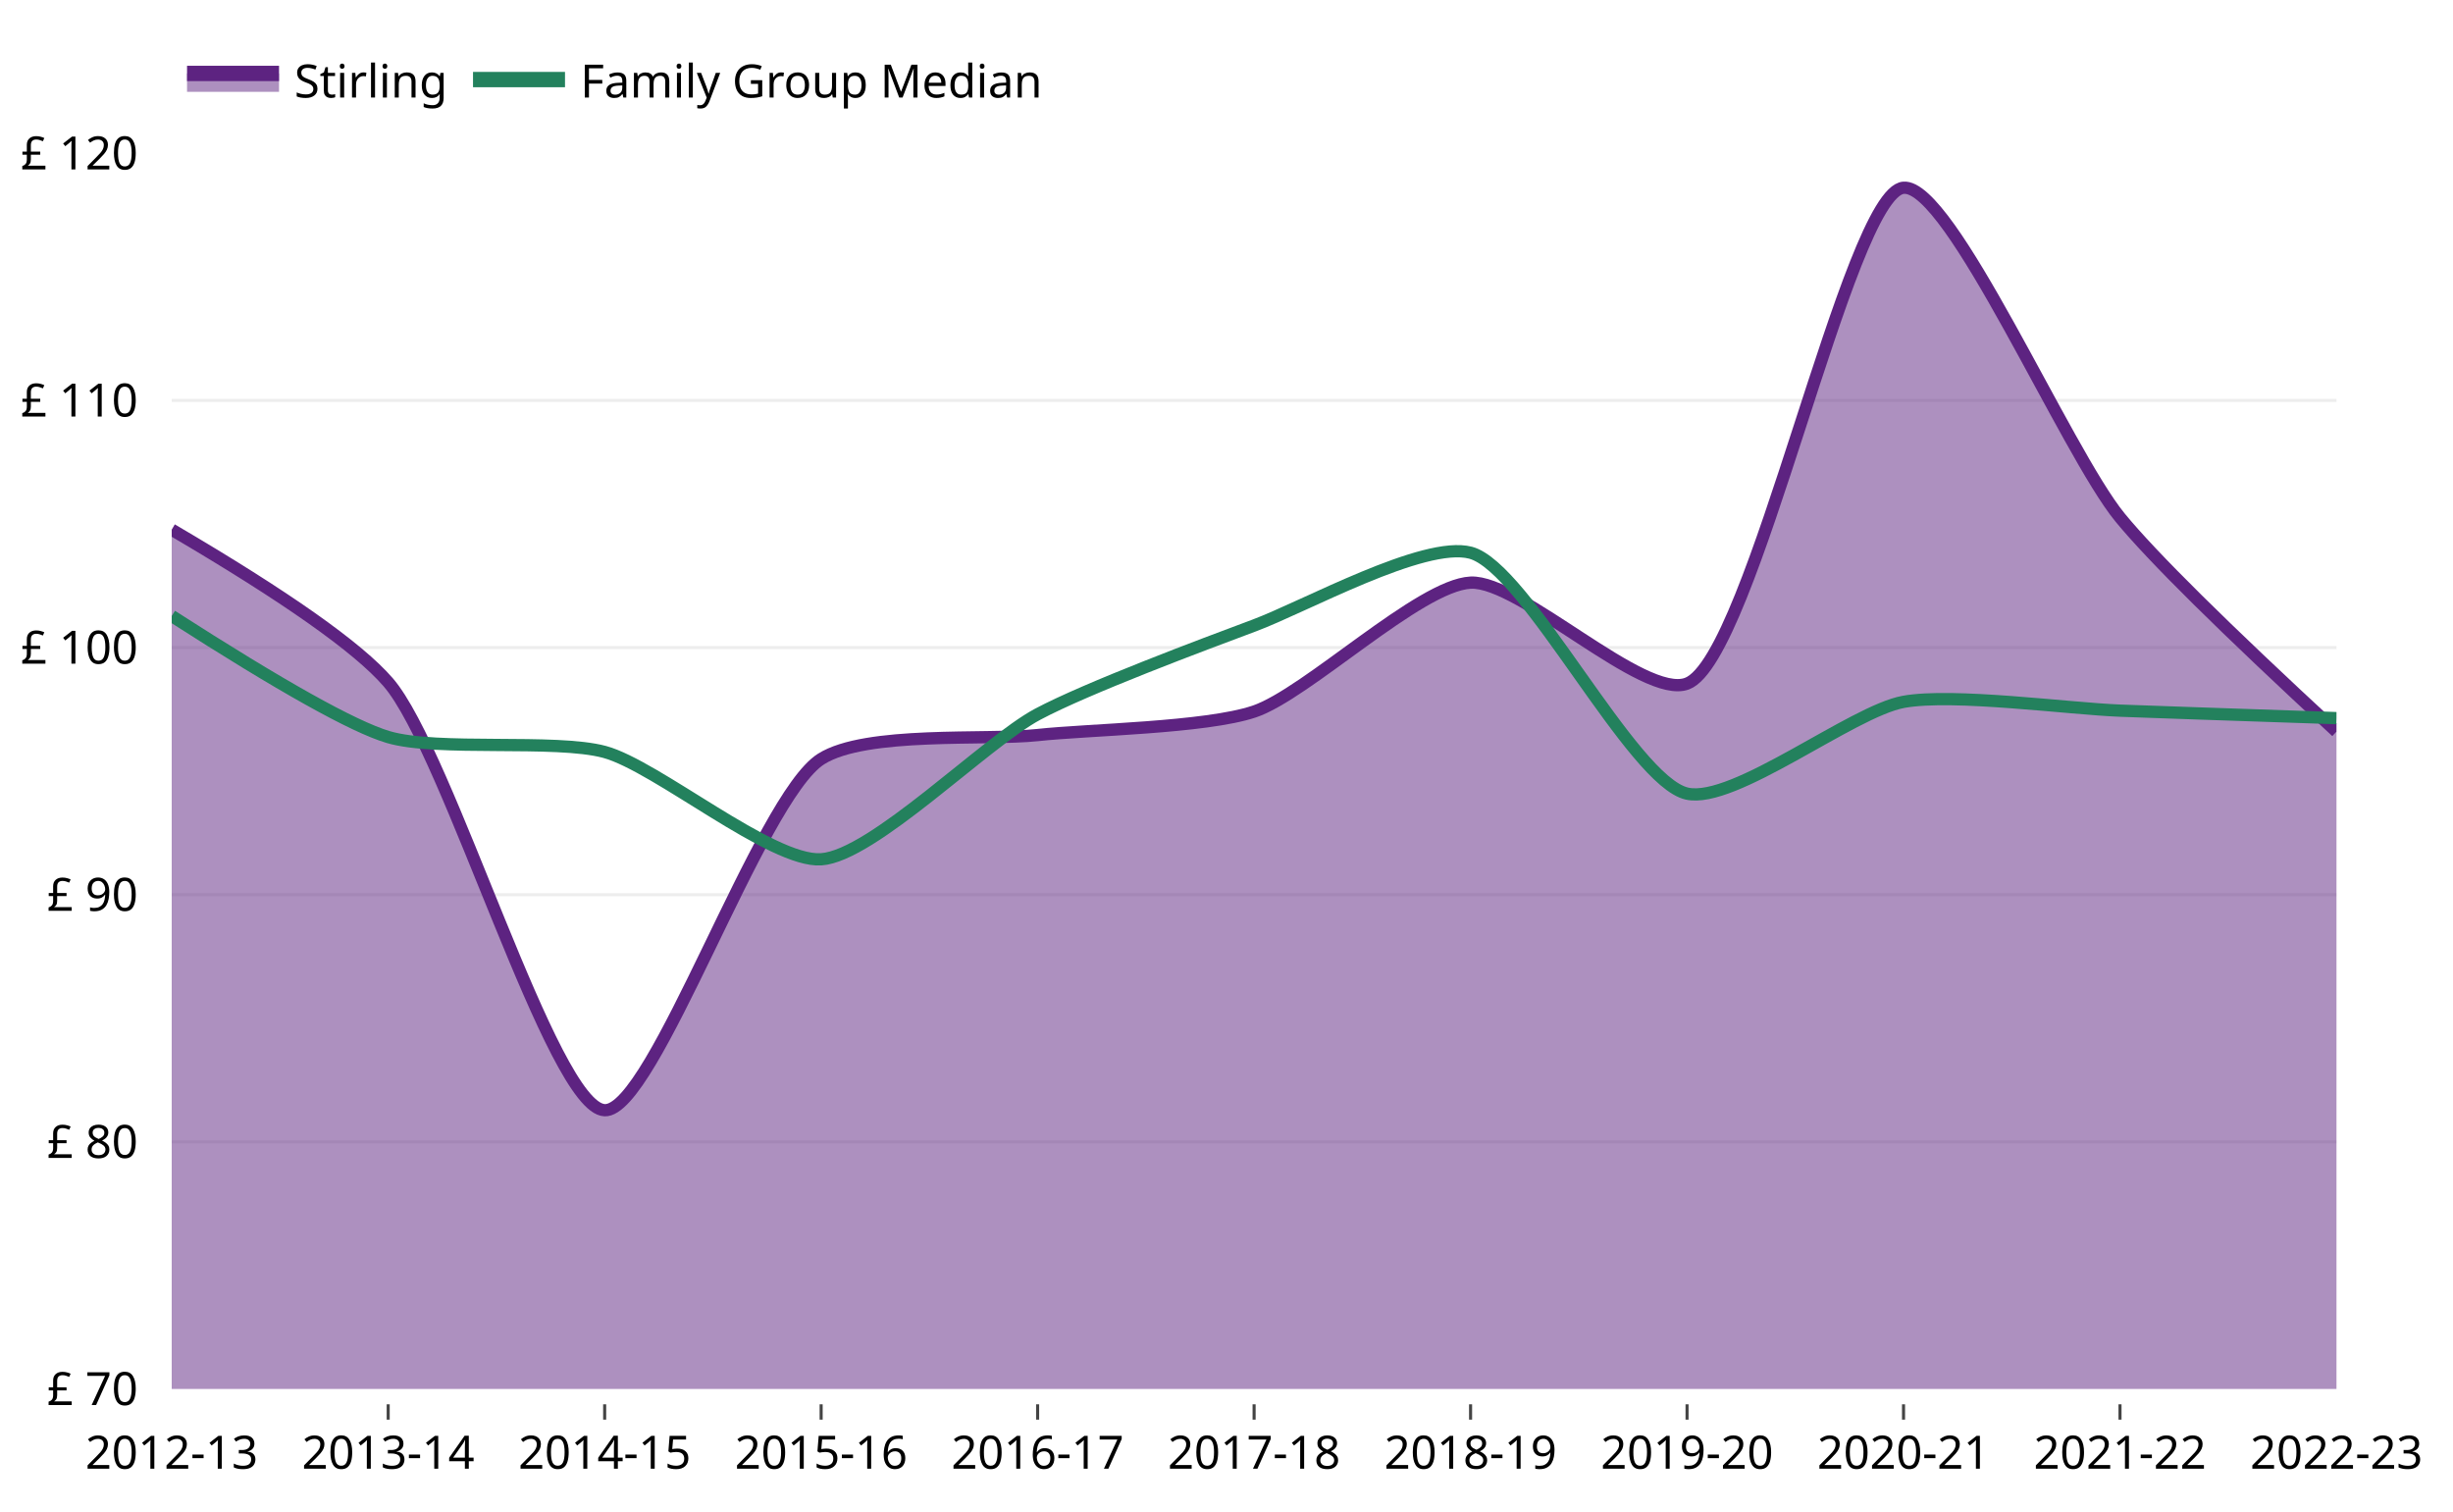
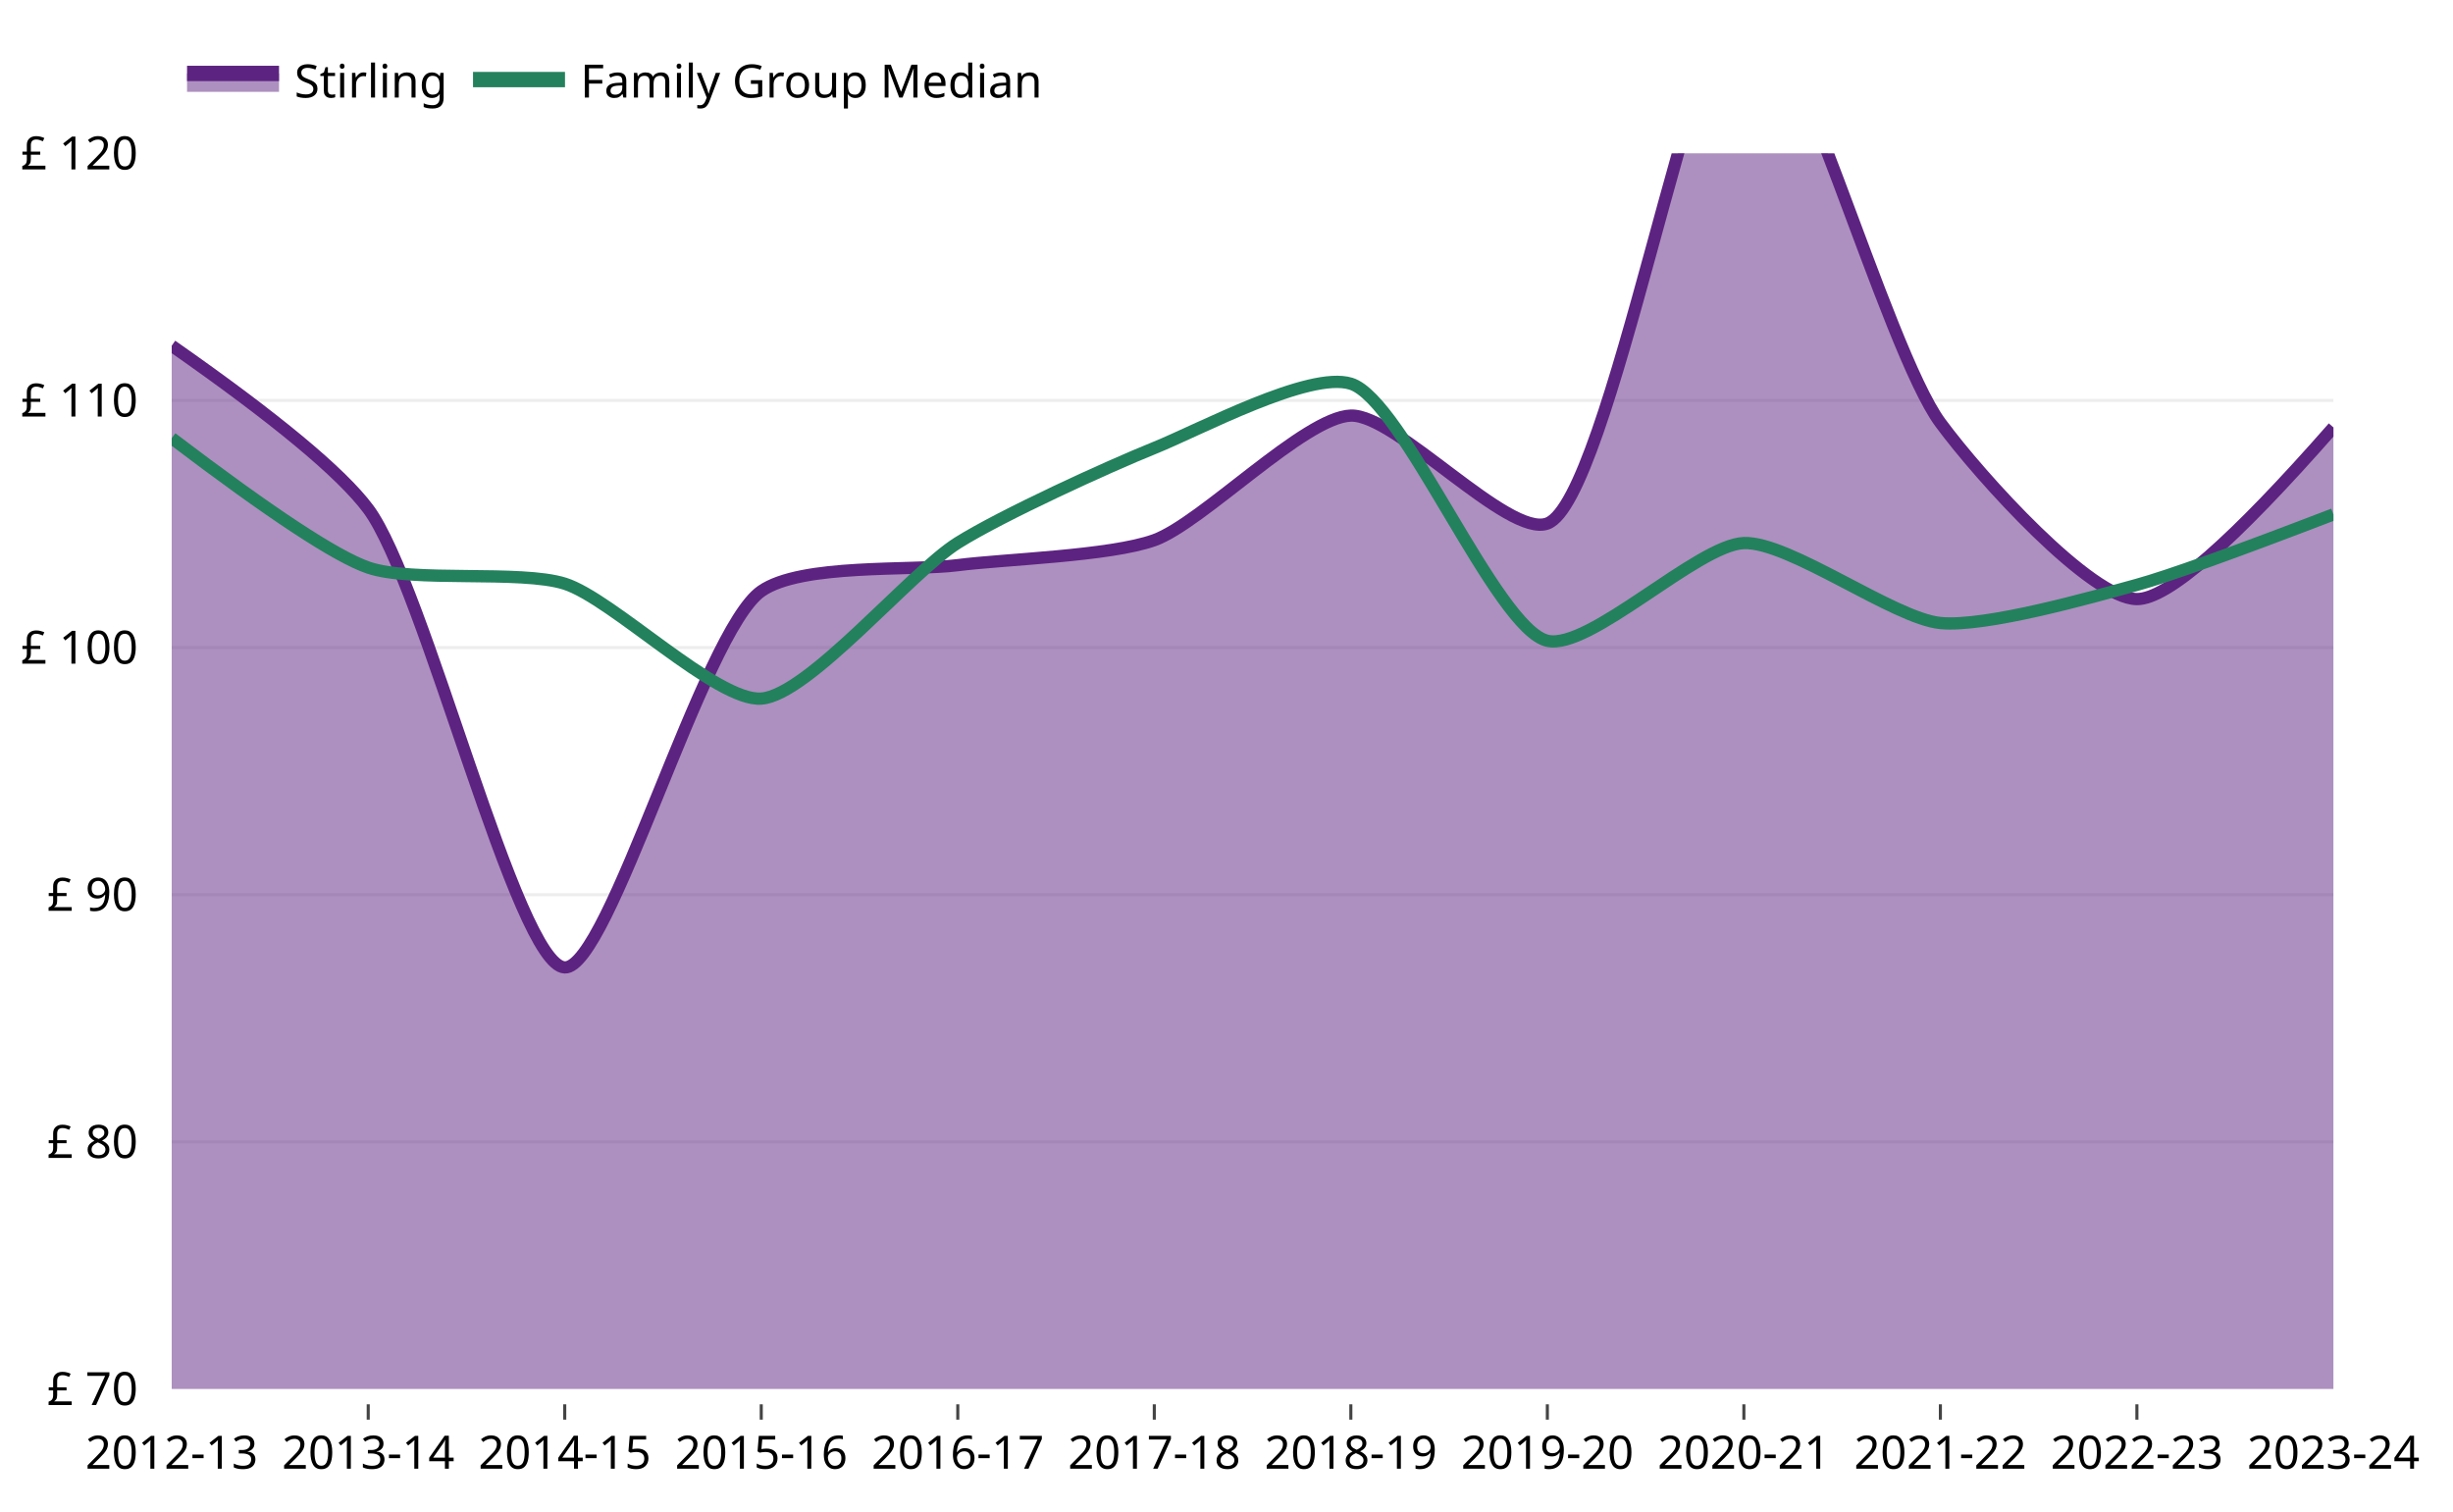
<svg xmlns="http://www.w3.org/2000/svg" class="main-svg" width="800" height="493" style="" viewBox="0 0 800 493">
  <rect x="0" y="0" width="800" height="493" style="fill: rgb(255, 255, 255); fill-opacity: 1;" />
-   <defs id="defs-3dc1a3">
+   <defs id="defs-b40d6a">
    <g class="clips">
-       <clipPath id="clip3dc1a3xyplot" class="plotclip">
-         <rect width="706" height="403" />
-       </clipPath>
-       <clipPath class="axesclip" id="clip3dc1a3x">
-         <rect x="56" y="0" width="706" height="493" />
-       </clipPath>
-       <clipPath class="axesclip" id="clip3dc1a3y">
+       <clipPath id="clipb40d6axyplot" class="plotclip">
+         <rect width="705" height="403" />
+       </clipPath>
+       <clipPath class="axesclip" id="clipb40d6ax">
+         <rect x="56" y="0" width="705" height="493" />
+       </clipPath>
+       <clipPath class="axesclip" id="clipb40d6ay">
        <rect x="0" y="50" width="800" height="403" />
      </clipPath>
-       <clipPath class="axesclip" id="clip3dc1a3xy">
-         <rect x="56" y="50" width="706" height="403" />
+       <clipPath class="axesclip" id="clipb40d6axy">
+         <rect x="56" y="50" width="705" height="403" />
      </clipPath>
    </g>
    <g class="gradients" />
    <g class="patterns" />
  </defs>
  <g class="bglayer">
-     <rect class="bg" x="46" y="40" width="726" height="423" style="fill: rgb(0, 0, 0); fill-opacity: 0; stroke-width: 0;" />
+     <rect class="bg" x="46" y="40" width="725" height="423" style="fill: rgb(0, 0, 0); fill-opacity: 0; stroke-width: 0;" />
  </g>
  <g class="layer-below">
    <g class="imagelayer" />
    <g class="shapelayer" />
  </g>
  <g class="cartesianlayer">
    <g class="subplot xy">
      <g class="layer-subplot">
        <g class="shapelayer" />
        <g class="imagelayer" />
      </g>
      <g class="minor-gridlayer">
        <g class="x" />
        <g class="y" />
      </g>
      <g class="gridlayer">
        <g class="x">
-           <path class="xgrid crisp" transform="translate(126.6,0)" d="M0,50v403" style="stroke: rgb(255, 255, 255); stroke-opacity: 1; stroke-width: 1px;" />
-           <path class="xgrid crisp" transform="translate(197.2,0)" d="M0,50v403" style="stroke: rgb(255, 255, 255); stroke-opacity: 1; stroke-width: 1px;" />
-           <path class="xgrid crisp" transform="translate(267.8,0)" d="M0,50v403" style="stroke: rgb(255, 255, 255); stroke-opacity: 1; stroke-width: 1px;" />
-           <path class="xgrid crisp" transform="translate(338.4,0)" d="M0,50v403" style="stroke: rgb(255, 255, 255); stroke-opacity: 1; stroke-width: 1px;" />
-           <path class="xgrid crisp" transform="translate(409,0)" d="M0,50v403" style="stroke: rgb(255, 255, 255); stroke-opacity: 1; stroke-width: 1px;" />
-           <path class="xgrid crisp" transform="translate(479.6,0)" d="M0,50v403" style="stroke: rgb(255, 255, 255); stroke-opacity: 1; stroke-width: 1px;" />
-           <path class="xgrid crisp" transform="translate(550.2,0)" d="M0,50v403" style="stroke: rgb(255, 255, 255); stroke-opacity: 1; stroke-width: 1px;" />
-           <path class="xgrid crisp" transform="translate(620.8,0)" d="M0,50v403" style="stroke: rgb(255, 255, 255); stroke-opacity: 1; stroke-width: 1px;" />
-           <path class="xgrid crisp" transform="translate(691.4,0)" d="M0,50v403" style="stroke: rgb(255, 255, 255); stroke-opacity: 1; stroke-width: 1px;" />
+           <path class="xgrid crisp" transform="translate(120.09,0)" d="M0,50v403" style="stroke: rgb(255, 255, 255); stroke-opacity: 1; stroke-width: 1px;" />
+           <path class="xgrid crisp" transform="translate(184.18,0)" d="M0,50v403" style="stroke: rgb(255, 255, 255); stroke-opacity: 1; stroke-width: 1px;" />
+           <path class="xgrid crisp" transform="translate(248.27,0)" d="M0,50v403" style="stroke: rgb(255, 255, 255); stroke-opacity: 1; stroke-width: 1px;" />
+           <path class="xgrid crisp" transform="translate(312.36,0)" d="M0,50v403" style="stroke: rgb(255, 255, 255); stroke-opacity: 1; stroke-width: 1px;" />
+           <path class="xgrid crisp" transform="translate(376.45,0)" d="M0,50v403" style="stroke: rgb(255, 255, 255); stroke-opacity: 1; stroke-width: 1px;" />
+           <path class="xgrid crisp" transform="translate(440.55,0)" d="M0,50v403" style="stroke: rgb(255, 255, 255); stroke-opacity: 1; stroke-width: 1px;" />
+           <path class="xgrid crisp" transform="translate(504.64,0)" d="M0,50v403" style="stroke: rgb(255, 255, 255); stroke-opacity: 1; stroke-width: 1px;" />
+           <path class="xgrid crisp" transform="translate(568.73,0)" d="M0,50v403" style="stroke: rgb(255, 255, 255); stroke-opacity: 1; stroke-width: 1px;" />
+           <path class="xgrid crisp" transform="translate(632.82,0)" d="M0,50v403" style="stroke: rgb(255, 255, 255); stroke-opacity: 1; stroke-width: 1px;" />
+           <path class="xgrid crisp" transform="translate(696.91,0)" d="M0,50v403" style="stroke: rgb(255, 255, 255); stroke-opacity: 1; stroke-width: 1px;" />
        </g>
        <g class="y">
-           <path class="ygrid crisp" transform="translate(0,372.4)" d="M56,0h706" style="stroke: rgb(237, 237, 237); stroke-opacity: 1; stroke-width: 1px;" />
-           <path class="ygrid crisp" transform="translate(0,291.8)" d="M56,0h706" style="stroke: rgb(237, 237, 237); stroke-opacity: 1; stroke-width: 1px;" />
-           <path class="ygrid crisp" transform="translate(0,211.2)" d="M56,0h706" style="stroke: rgb(237, 237, 237); stroke-opacity: 1; stroke-width: 1px;" />
-           <path class="ygrid crisp" transform="translate(0,130.6)" d="M56,0h706" style="stroke: rgb(237, 237, 237); stroke-opacity: 1; stroke-width: 1px;" />
+           <path class="ygrid crisp" transform="translate(0,372.4)" d="M56,0h705" style="stroke: rgb(237, 237, 237); stroke-opacity: 1; stroke-width: 1px;" />
+           <path class="ygrid crisp" transform="translate(0,291.8)" d="M56,0h705" style="stroke: rgb(237, 237, 237); stroke-opacity: 1; stroke-width: 1px;" />
+           <path class="ygrid crisp" transform="translate(0,211.2)" d="M56,0h705" style="stroke: rgb(237, 237, 237); stroke-opacity: 1; stroke-width: 1px;" />
+           <path class="ygrid crisp" transform="translate(0,130.6)" d="M56,0h705" style="stroke: rgb(237, 237, 237); stroke-opacity: 1; stroke-width: 1px;" />
        </g>
      </g>
      <g class="zerolinelayer" />
      <path class="xlines-below" />
      <path class="ylines-below" />
      <g class="overlines-below" />
      <g class="xaxislayer-below" />
      <g class="yaxislayer-below" />
      <g class="overaxes-below" />
-       <g class="plot" transform="translate(56,50)" clip-path="url(#clip3dc1a3xyplot)">
+       <g class="plot" transform="translate(56,50)" clip-path="url(#clipb40d6axyplot)">
        <g class="scatterlayer mlayer">
-           <g class="trace scatter trace78effa" style="stroke-miterlimit: 2;">
+           <g class="trace scatter trace057cae" style="stroke-miterlimit: 2;">
            <g class="fills">
              <g>
-                 <path class="js-fill" d="M706,967.2L0,967.2L0,122.74Q55.93,155.53 70.6,172.51C90.34,195.36 124.06,311.36 141.2,312.08C157.1,312.75 191.74,210.23 211.8,197.53C226.38,188.3 265.93,191.53 282.4,189.73C298.87,187.93 337.09,187.39 353,182.07C370.12,176.35 406.9,140.86 423.6,140.02C439.86,139.2 479.93,178.34 494.2,172.95C515.67,164.83 546.81,12.76 564.8,11.23C580.16,9.93 617.72,97.15 635.4,118.76Q650.94,137.74 706,188.6" style="fill: rgb(93, 35, 129); fill-opacity: 0.5; stroke-width: 0;" />
+                 <path class="js-fill" d="M705,967.2L0,967.2L0,62.75Q50.91,98.32 64.09,115.97C82.51,140.64 112.57,264.91 128.18,265.51C142.58,266.06 173.2,156.14 192.27,142.8C205.3,133.68 241.4,136.26 256.36,134.32C271.31,132.38 306.05,131.36 320.45,126.17C336.06,120.55 369.45,86.01 384.55,85.54C399.37,85.07 435.82,125.5 448.64,120.73C468.97,113.17 497.04,-50.98 512.73,-51.57C527.07,-52.11 559,63.71 576.82,87.89C590.17,106 625.91,145.28 640.91,145.38Q655.82,145.48 705,89.39" style="fill: rgb(93, 35, 129); fill-opacity: 0.5; stroke-width: 0;" />
              </g>
            </g>
            <g class="errorbars" />
            <g class="lines">
-               <path class="js-line" d="M0,122.74Q55.93,155.53 70.6,172.51C90.34,195.36 124.06,311.36 141.2,312.08C157.1,312.75 191.74,210.23 211.8,197.53C226.38,188.3 265.93,191.53 282.4,189.73C298.87,187.93 337.09,187.39 353,182.07C370.12,176.35 406.9,140.86 423.6,140.02C439.86,139.2 479.93,178.34 494.2,172.95C515.67,164.83 546.81,12.76 564.8,11.23C580.16,9.93 617.72,97.15 635.4,118.76Q650.94,137.74 706,188.6" style="vector-effect: none; fill: none; stroke: rgb(93, 35, 129); stroke-opacity: 1; stroke-width: 4px; opacity: 1;" />
+               <path class="js-line" d="M0,62.75Q50.91,98.32 64.09,115.97C82.51,140.64 112.57,264.91 128.18,265.51C142.58,266.06 173.2,156.14 192.27,142.8C205.3,133.68 241.4,136.26 256.36,134.32C271.31,132.38 306.05,131.36 320.45,126.17C336.06,120.55 369.45,86.01 384.55,85.54C399.37,85.07 435.82,125.5 448.64,120.73C468.97,113.17 497.04,-50.98 512.73,-51.57C527.07,-52.11 559,63.71 576.82,87.89C590.17,106 625.91,145.28 640.91,145.38Q655.82,145.48 705,89.39" style="vector-effect: none; fill: none; stroke: rgb(93, 35, 129); stroke-opacity: 1; stroke-width: 4px; opacity: 1;" />
            </g>
            <g class="points" />
            <g class="text" />
          </g>
-           <g class="trace scatter trace5b90c3" style="stroke-miterlimit: 2; opacity: 1;">
+           <g class="trace scatter tracec54147" style="stroke-miterlimit: 2; opacity: 1;">
            <g class="fills" />
            <g class="errorbars" />
            <g class="lines">
-               <path class="js-line" d="M0,150.89Q53.54,185.3 70.6,190.38C86.56,195.13 125.15,190.89 141.2,195.24C158.14,199.83 195.63,231.3 211.8,230.25C228.6,229.16 265.46,191.98 282.4,182.95C298.45,174.39 336.43,160.19 353,154.01C369.38,147.91 408.33,126.25 423.6,130.26C441.78,135.04 476.18,204.82 494.2,208.83C509.55,212.25 547.98,181.96 564.8,178.9C580.95,175.96 618.93,181.15 635.4,181.77Q651.87,182.39 706,184.21" style="vector-effect: none; fill: none; stroke: rgb(35, 129, 93); stroke-opacity: 1; stroke-width: 4px; opacity: 1;" />
+               <path class="js-line" d="M0,92.9Q48.41,129.7 64.09,135.11C78.44,140.06 113.73,135.8 128.18,140.36C143.71,145.26 177.66,178.87 192.27,177.84C207.6,176.76 240.85,136.77 256.36,127.05C270.83,117.98 305.29,102.22 320.45,96.11C335.21,90.16 370.93,70.91 384.55,75.14C401.59,80.43 431.93,155.1 448.64,158.98C462.4,162.18 497.65,127.68 512.73,127.11C527.56,126.55 561.64,151.71 576.82,153.19C591.56,154.63 626.11,144.81 640.91,140.74Q656.02,136.59 705,117.76" style="vector-effect: none; fill: none; stroke: rgb(35, 129, 93); stroke-opacity: 1; stroke-width: 4px; opacity: 1;" />
            </g>
            <g class="points" />
            <g class="text" />
          </g>
        </g>
      </g>
      <g class="overplot" />
      <path class="xlines-above crisp" d="" style="fill: none; stroke-width: 1px; stroke: rgb(0, 0, 0); stroke-opacity: 0;" />
      <path class="ylines-above crisp" d="M0,0" style="fill: none;" />
      <g class="overlines-above" />
      <g class="xaxislayer-above">
-         <path class="xtick ticks crisp" d="M0,463v-5" transform="translate(126.6,0)" style="stroke: rgb(68, 68, 68); stroke-opacity: 1; stroke-width: 1px;" />
-         <path class="xtick ticks crisp" d="M0,463v-5" transform="translate(197.2,0)" style="stroke: rgb(68, 68, 68); stroke-opacity: 1; stroke-width: 1px;" />
-         <path class="xtick ticks crisp" d="M0,463v-5" transform="translate(267.8,0)" style="stroke: rgb(68, 68, 68); stroke-opacity: 1; stroke-width: 1px;" />
-         <path class="xtick ticks crisp" d="M0,463v-5" transform="translate(338.4,0)" style="stroke: rgb(68, 68, 68); stroke-opacity: 1; stroke-width: 1px;" />
-         <path class="xtick ticks crisp" d="M0,463v-5" transform="translate(409,0)" style="stroke: rgb(68, 68, 68); stroke-opacity: 1; stroke-width: 1px;" />
-         <path class="xtick ticks crisp" d="M0,463v-5" transform="translate(479.6,0)" style="stroke: rgb(68, 68, 68); stroke-opacity: 1; stroke-width: 1px;" />
-         <path class="xtick ticks crisp" d="M0,463v-5" transform="translate(550.2,0)" style="stroke: rgb(68, 68, 68); stroke-opacity: 1; stroke-width: 1px;" />
-         <path class="xtick ticks crisp" d="M0,463v-5" transform="translate(620.8,0)" style="stroke: rgb(68, 68, 68); stroke-opacity: 1; stroke-width: 1px;" />
-         <path class="xtick ticks crisp" d="M0,463v-5" transform="translate(691.4,0)" style="stroke: rgb(68, 68, 68); stroke-opacity: 1; stroke-width: 1px;" />
+         <path class="xtick ticks crisp" d="M0,463v-5" transform="translate(120.09,0)" style="stroke: rgb(68, 68, 68); stroke-opacity: 1; stroke-width: 1px;" />
+         <path class="xtick ticks crisp" d="M0,463v-5" transform="translate(184.18,0)" style="stroke: rgb(68, 68, 68); stroke-opacity: 1; stroke-width: 1px;" />
+         <path class="xtick ticks crisp" d="M0,463v-5" transform="translate(248.27,0)" style="stroke: rgb(68, 68, 68); stroke-opacity: 1; stroke-width: 1px;" />
+         <path class="xtick ticks crisp" d="M0,463v-5" transform="translate(312.36,0)" style="stroke: rgb(68, 68, 68); stroke-opacity: 1; stroke-width: 1px;" />
+         <path class="xtick ticks crisp" d="M0,463v-5" transform="translate(376.45,0)" style="stroke: rgb(68, 68, 68); stroke-opacity: 1; stroke-width: 1px;" />
+         <path class="xtick ticks crisp" d="M0,463v-5" transform="translate(440.55,0)" style="stroke: rgb(68, 68, 68); stroke-opacity: 1; stroke-width: 1px;" />
+         <path class="xtick ticks crisp" d="M0,463v-5" transform="translate(504.64,0)" style="stroke: rgb(68, 68, 68); stroke-opacity: 1; stroke-width: 1px;" />
+         <path class="xtick ticks crisp" d="M0,463v-5" transform="translate(568.73,0)" style="stroke: rgb(68, 68, 68); stroke-opacity: 1; stroke-width: 1px;" />
+         <path class="xtick ticks crisp" d="M0,463v-5" transform="translate(632.82,0)" style="stroke: rgb(68, 68, 68); stroke-opacity: 1; stroke-width: 1px;" />
+         <path class="xtick ticks crisp" d="M0,463v-5" transform="translate(696.91,0)" style="stroke: rgb(68, 68, 68); stroke-opacity: 1; stroke-width: 1px;" />
        <g class="xtick">
          <text text-anchor="middle" x="0" y="479" transform="translate(56,0)" style="font-family: 'Segoe UI Semibold'; font-size: 15px; fill: rgb(0, 0, 0); fill-opacity: 1; white-space: pre; opacity: 1;">2012-13</text>
        </g>
        <g class="xtick">
-           <text text-anchor="middle" x="0" y="479" transform="translate(126.6,0)" style="font-family: 'Segoe UI Semibold'; font-size: 15px; fill: rgb(0, 0, 0); fill-opacity: 1; white-space: pre; opacity: 1;">2013-14</text>
-         </g>
-         <g class="xtick">
-           <text text-anchor="middle" x="0" y="479" transform="translate(197.2,0)" style="font-family: 'Segoe UI Semibold'; font-size: 15px; fill: rgb(0, 0, 0); fill-opacity: 1; white-space: pre; opacity: 1;">2014-15</text>
-         </g>
-         <g class="xtick">
-           <text text-anchor="middle" x="0" y="479" transform="translate(267.8,0)" style="font-family: 'Segoe UI Semibold'; font-size: 15px; fill: rgb(0, 0, 0); fill-opacity: 1; white-space: pre; opacity: 1;">2015-16</text>
-         </g>
-         <g class="xtick">
-           <text text-anchor="middle" x="0" y="479" transform="translate(338.4,0)" style="font-family: 'Segoe UI Semibold'; font-size: 15px; fill: rgb(0, 0, 0); fill-opacity: 1; white-space: pre; opacity: 1;">2016-17</text>
-         </g>
-         <g class="xtick">
-           <text text-anchor="middle" x="0" y="479" transform="translate(409,0)" style="font-family: 'Segoe UI Semibold'; font-size: 15px; fill: rgb(0, 0, 0); fill-opacity: 1; white-space: pre; opacity: 1;">2017-18</text>
-         </g>
-         <g class="xtick">
-           <text text-anchor="middle" x="0" y="479" transform="translate(479.6,0)" style="font-family: 'Segoe UI Semibold'; font-size: 15px; fill: rgb(0, 0, 0); fill-opacity: 1; white-space: pre; opacity: 1;">2018-19</text>
-         </g>
-         <g class="xtick">
-           <text text-anchor="middle" x="0" y="479" transform="translate(550.2,0)" style="font-family: 'Segoe UI Semibold'; font-size: 15px; fill: rgb(0, 0, 0); fill-opacity: 1; white-space: pre; opacity: 1;">2019-20</text>
-         </g>
-         <g class="xtick">
-           <text text-anchor="middle" x="0" y="479" transform="translate(620.8,0)" style="font-family: 'Segoe UI Semibold'; font-size: 15px; fill: rgb(0, 0, 0); fill-opacity: 1; white-space: pre; opacity: 1;">2020-21</text>
-         </g>
-         <g class="xtick">
-           <text text-anchor="middle" x="0" y="479" transform="translate(691.4,0)" style="font-family: 'Segoe UI Semibold'; font-size: 15px; fill: rgb(0, 0, 0); fill-opacity: 1; white-space: pre; opacity: 1;">2021-22</text>
-         </g>
-         <g class="xtick">
-           <text text-anchor="middle" x="0" y="479" transform="translate(762,0)" style="font-family: 'Segoe UI Semibold'; font-size: 15px; fill: rgb(0, 0, 0); fill-opacity: 1; white-space: pre; opacity: 1;">2022-23</text>
+           <text text-anchor="middle" x="0" y="479" transform="translate(120.09,0)" style="font-family: 'Segoe UI Semibold'; font-size: 15px; fill: rgb(0, 0, 0); fill-opacity: 1; white-space: pre; opacity: 1;">2013-14</text>
+         </g>
+         <g class="xtick">
+           <text text-anchor="middle" x="0" y="479" transform="translate(184.18,0)" style="font-family: 'Segoe UI Semibold'; font-size: 15px; fill: rgb(0, 0, 0); fill-opacity: 1; white-space: pre; opacity: 1;">2014-15</text>
+         </g>
+         <g class="xtick">
+           <text text-anchor="middle" x="0" y="479" transform="translate(248.27,0)" style="font-family: 'Segoe UI Semibold'; font-size: 15px; fill: rgb(0, 0, 0); fill-opacity: 1; white-space: pre; opacity: 1;">2015-16</text>
+         </g>
+         <g class="xtick">
+           <text text-anchor="middle" x="0" y="479" transform="translate(312.36,0)" style="font-family: 'Segoe UI Semibold'; font-size: 15px; fill: rgb(0, 0, 0); fill-opacity: 1; white-space: pre; opacity: 1;">2016-17</text>
+         </g>
+         <g class="xtick">
+           <text text-anchor="middle" x="0" y="479" transform="translate(376.45,0)" style="font-family: 'Segoe UI Semibold'; font-size: 15px; fill: rgb(0, 0, 0); fill-opacity: 1; white-space: pre; opacity: 1;">2017-18</text>
+         </g>
+         <g class="xtick">
+           <text text-anchor="middle" x="0" y="479" transform="translate(440.55,0)" style="font-family: 'Segoe UI Semibold'; font-size: 15px; fill: rgb(0, 0, 0); fill-opacity: 1; white-space: pre; opacity: 1;">2018-19</text>
+         </g>
+         <g class="xtick">
+           <text text-anchor="middle" x="0" y="479" transform="translate(504.64,0)" style="font-family: 'Segoe UI Semibold'; font-size: 15px; fill: rgb(0, 0, 0); fill-opacity: 1; white-space: pre; opacity: 1;">2019-20</text>
+         </g>
+         <g class="xtick">
+           <text text-anchor="middle" x="0" y="479" transform="translate(568.73,0)" style="font-family: 'Segoe UI Semibold'; font-size: 15px; fill: rgb(0, 0, 0); fill-opacity: 1; white-space: pre; opacity: 1;">2020-21</text>
+         </g>
+         <g class="xtick">
+           <text text-anchor="middle" x="0" y="479" transform="translate(632.82,0)" style="font-family: 'Segoe UI Semibold'; font-size: 15px; fill: rgb(0, 0, 0); fill-opacity: 1; white-space: pre; opacity: 1;">2021-22</text>
+         </g>
+         <g class="xtick">
+           <text text-anchor="middle" x="0" y="479" transform="translate(696.91,0)" style="font-family: 'Segoe UI Semibold'; font-size: 15px; fill: rgb(0, 0, 0); fill-opacity: 1; white-space: pre; opacity: 1;">2022-23</text>
+         </g>
+         <g class="xtick">
+           <text text-anchor="middle" x="0" y="479" transform="translate(761,0)" style="font-family: 'Segoe UI Semibold'; font-size: 15px; fill: rgb(0, 0, 0); fill-opacity: 1; white-space: pre; opacity: 1;">2023-24</text>
        </g>
      </g>
      <g class="yaxislayer-above">
        <g class="ytick">
          <text text-anchor="end" x="45" y="5.25" transform="translate(0,453)" style="font-family: 'Segoe UI Semibold'; font-size: 15px; fill: rgb(0, 0, 0); fill-opacity: 1; white-space: pre; opacity: 1;">£ 70</text>
        </g>
        <g class="ytick">
          <text text-anchor="end" x="45" y="5.25" style="font-family: 'Segoe UI Semibold'; font-size: 15px; fill: rgb(0, 0, 0); fill-opacity: 1; white-space: pre; opacity: 1;" transform="translate(0,372.4)">£ 80</text>
        </g>
        <g class="ytick">
          <text text-anchor="end" x="45" y="5.25" style="font-family: 'Segoe UI Semibold'; font-size: 15px; fill: rgb(0, 0, 0); fill-opacity: 1; white-space: pre; opacity: 1;" transform="translate(0,291.8)">£ 90</text>
        </g>
        <g class="ytick">
          <text text-anchor="end" x="45" y="5.25" style="font-family: 'Segoe UI Semibold'; font-size: 15px; fill: rgb(0, 0, 0); fill-opacity: 1; white-space: pre; opacity: 1;" transform="translate(0,211.2)">£ 100</text>
        </g>
        <g class="ytick">
          <text text-anchor="end" x="45" y="5.25" style="font-family: 'Segoe UI Semibold'; font-size: 15px; fill: rgb(0, 0, 0); fill-opacity: 1; white-space: pre; opacity: 1;" transform="translate(0,130.6)">£ 110</text>
        </g>
        <g class="ytick">
          <text text-anchor="end" x="45" y="5.25" style="font-family: 'Segoe UI Semibold'; font-size: 15px; fill: rgb(0, 0, 0); fill-opacity: 1; white-space: pre; opacity: 1;" transform="translate(0,50)">£ 120</text>
        </g>
      </g>
      <g class="overaxes-above" />
    </g>
  </g>
  <g class="polarlayer" />
  <g class="smithlayer" />
  <g class="ternarylayer" />
  <g class="geolayer" />
  <g class="funnelarealayer" />
  <g class="pielayer" />
  <g class="iciclelayer" />
  <g class="treemaplayer" />
  <g class="sunburstlayer" />
  <g class="glimages" />
-   <defs id="topdefs-3dc1a3">
+   <defs id="topdefs-b40d6a">
    <g class="clips" />
-     <clipPath id="legend3dc1a3">
+     <clipPath id="legendb40d6a">
      <rect width="285" height="33" x="0" y="0" />
    </clipPath>
  </defs>
  <g class="layer-above">
    <g class="imagelayer" />
    <g class="shapelayer" />
  </g>
  <g class="infolayer">
    <g class="legend" pointer-events="all" transform="translate(56,9.7)">
      <rect class="bg" shape-rendering="crispEdges" width="285" height="33" x="0" y="0" style="stroke: rgb(68, 68, 68); stroke-opacity: 1; fill: rgb(0, 0, 0); fill-opacity: 0; stroke-width: 0px;" />
-       <g class="scrollbox" transform="" clip-path="url(#legend3dc1a3)">
+       <g class="scrollbox" transform="" clip-path="url(#legendb40d6a)">
        <g class="groups">
          <g class="traces" transform="translate(0,16.25)" style="opacity: 1;">
            <text class="legendtext" text-anchor="start" x="40" y="5.85" style="font-family: 'Segoe UI Semibold'; font-size: 15px; fill: rgb(0, 0, 0); fill-opacity: 1; white-space: pre;">Stirling</text>
            <g class="layers">
              <g class="legendfill">
                <path class="js-fill" d="M5,-2h30v6h-30z" style="stroke-width: 0; fill: rgb(93, 35, 129); fill-opacity: 0.5;" />
              </g>
              <g class="legendlines">
                <path class="js-line" d="M5,-2h30" style="fill: none; stroke: rgb(93, 35, 129); stroke-opacity: 1; stroke-width: 5px;" />
              </g>
              <g class="legendsymbols">
                <g class="legendpoints" />
              </g>
            </g>
            <rect class="legendtoggle" x="0" y="-11.25" width="90.766" height="22.5" style="fill: rgb(0, 0, 0); fill-opacity: 0;" />
          </g>
          <g class="traces" transform="translate(93.26562,16.25)" style="opacity: 1;">
            <text class="legendtext" text-anchor="start" x="40" y="5.85" style="font-family: 'Segoe UI Semibold'; font-size: 15px; fill: rgb(0, 0, 0); fill-opacity: 1; white-space: pre;">Family Group Median</text>
            <g class="layers" style="opacity: 1;">
              <g class="legendfill" />
              <g class="legendlines">
                <path class="js-line" d="M5,0h30" style="fill: none; stroke: rgb(35, 129, 93); stroke-opacity: 1; stroke-width: 5px;" />
              </g>
              <g class="legendsymbols">
                <g class="legendpoints" />
              </g>
            </g>
            <rect class="legendtoggle" x="0" y="-11.25" width="188.609" height="22.5" style="fill: rgb(0, 0, 0); fill-opacity: 0;" />
          </g>
        </g>
      </g>
      <rect class="scrollbar" rx="20" ry="3" width="0" height="0" x="0" y="0" style="fill: rgb(128, 139, 164); fill-opacity: 1;" />
    </g>
    <g class="g-gtitle" />
    <g class="g-xtitle" />
    <g class="g-ytitle" />
  </g>
</svg>
